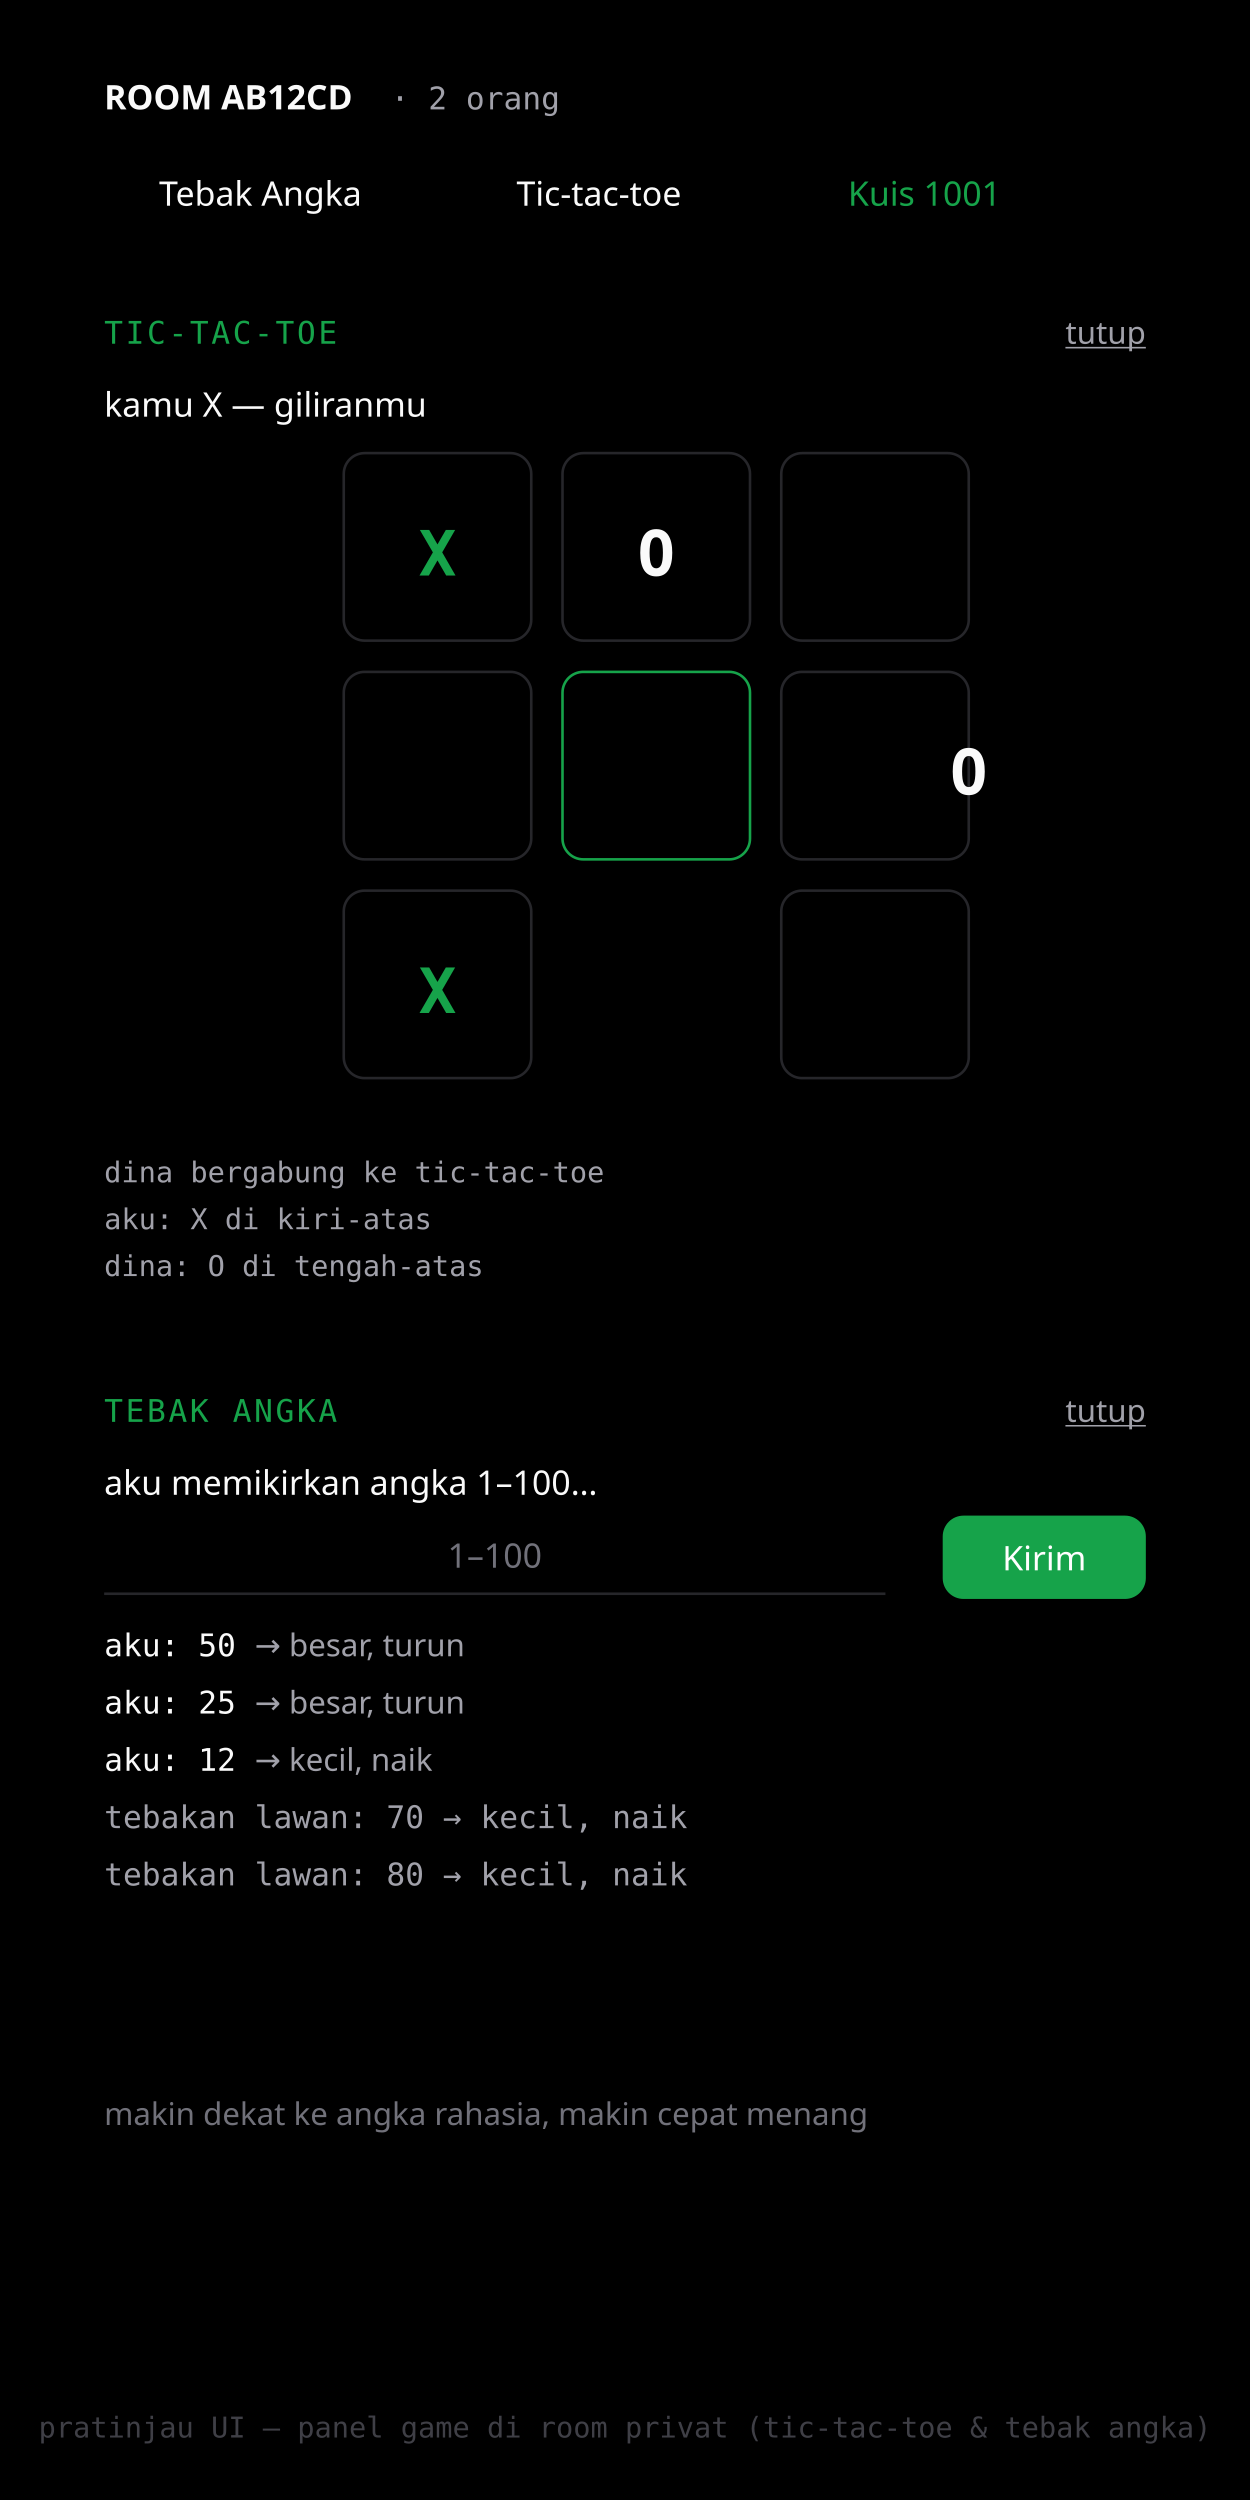
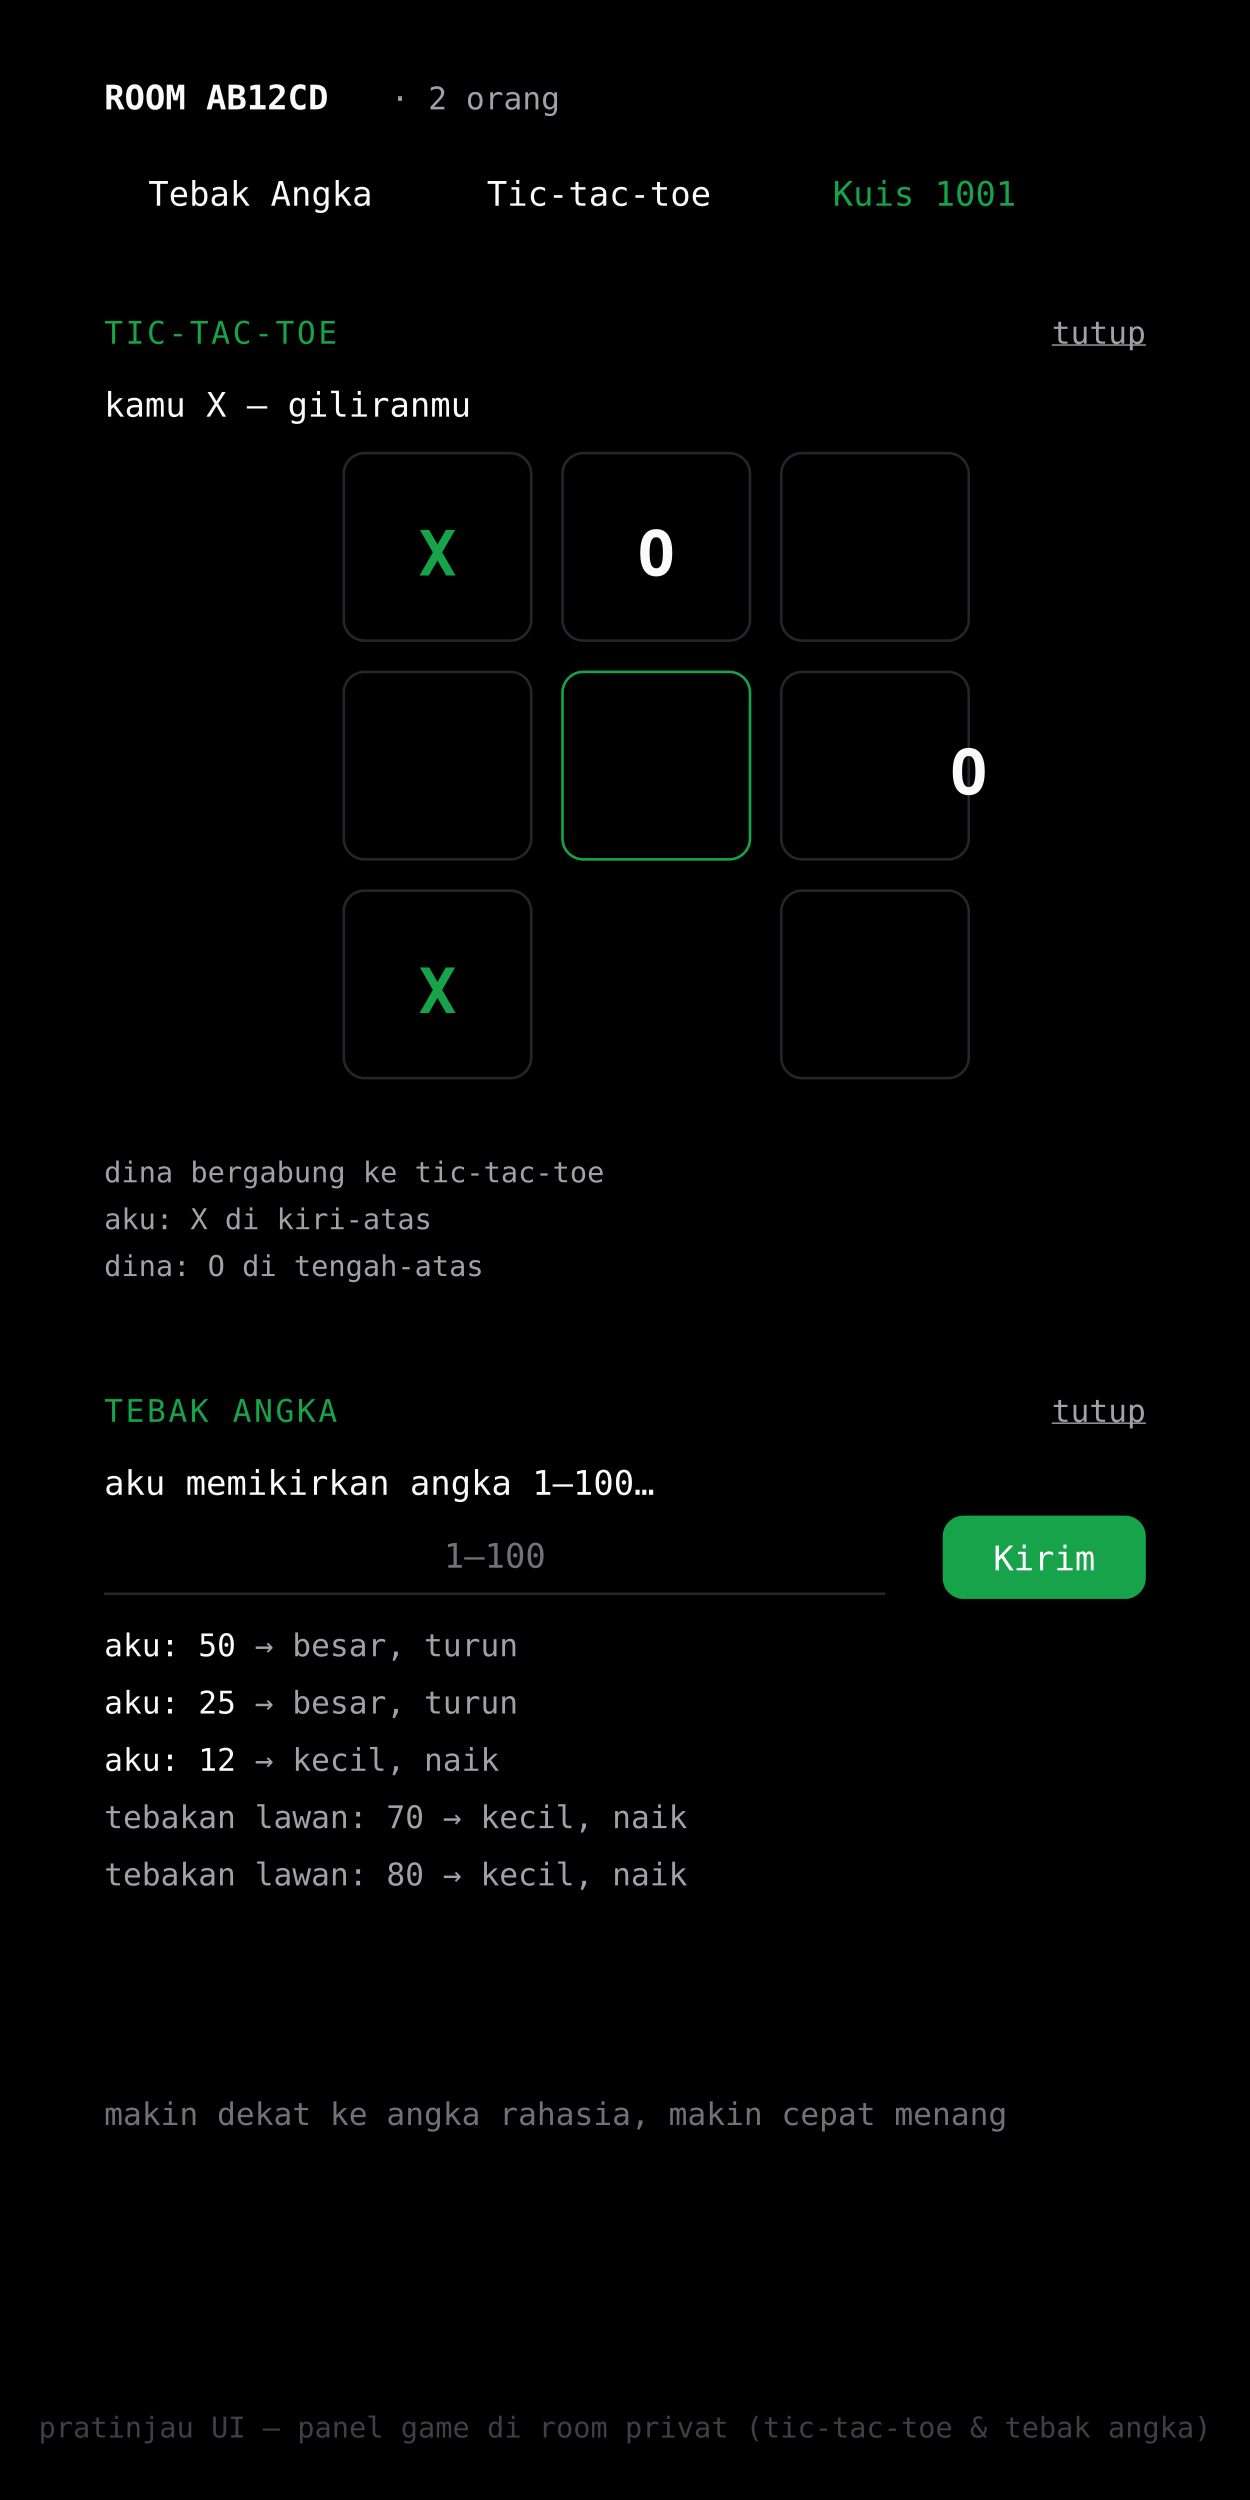
- <svg xmlns="http://www.w3.org/2000/svg" viewBox="0 0 480 960" font-family="Geist, ui-sans-serif, system-ui, sans-serif">
+ <svg xmlns="http://www.w3.org/2000/svg" viewBox="0 0 480 960" font-family="VT323, monospace">
  <rect width="480" height="960" fill="#000000" />
  <text x="40" y="42" fill="#fafafa" font-size="13" font-weight="600">ROOM AB12CD</text>
-   <text x="150" y="42" fill="#a1a1aa" font-size="12" font-family="Geist Mono, ui-monospace, monospace">· 2 orang</text>
+   <text x="150" y="42" fill="#a1a1aa" font-size="12" font-family="VT323, monospace">· 2 orang</text>
  <g transform="translate(40,58)" font-size="13" text-anchor="middle">
    <text x="60" y="21" fill="#fafafa">Tebak Angka</text>
    <text x="190" y="21" fill="#fafafa">Tic-tac-toe</text>
    <text x="315" y="21" fill="#16a34a" font-weight="500">Kuis 1001</text>
  </g>
  <g transform="translate(40,106)">
-     <text x="0" y="26" fill="#16a34a" font-size="12" letter-spacing="1" font-family="Geist Mono, ui-monospace, monospace">TIC-TAC-TOE</text>
+     <text x="0" y="26" fill="#16a34a" font-size="12" letter-spacing="1" font-family="VT323, monospace">TIC-TAC-TOE</text>
    <text x="400" y="26" fill="#a1a1aa" font-size="12" text-anchor="end" text-decoration="underline">tutup</text>
    <text x="0" y="54" fill="#fafafa" font-size="13">kamu X — giliranmu</text>
-     <g transform="translate(92,68)" font-family="Geist Mono, ui-monospace, monospace" font-size="24" font-weight="600" text-anchor="middle">
+     <g transform="translate(92,68)" font-family="VT323, monospace" font-size="24" font-weight="600" text-anchor="middle">
      <rect x="0" y="0" width="72" height="72" rx="8" fill="#000000" stroke="#26262a" />
      <text x="36" y="47" fill="#16a34a">X</text>
      <rect x="84" y="0" width="72" height="72" rx="8" fill="#000000" stroke="#26262a" />
      <text x="120" y="47" fill="#fafafa">O</text>
      <rect x="168" y="0" width="72" height="72" rx="8" fill="#000000" stroke="#26262a" />
      <rect x="0" y="84" width="72" height="72" rx="8" fill="#000000" stroke="#26262a" />
      <rect x="84" y="84" width="72" height="72" rx="8" fill="#000000" stroke="#16a34a" />
      <rect x="168" y="84" width="72" height="72" rx="8" fill="#000000" stroke="#26262a" />
      <text x="240" y="131" fill="#fafafa">O</text>
      <rect x="0" y="168" width="72" height="72" rx="8" fill="#000000" stroke="#26262a" />
      <text x="36" y="215" fill="#16a34a">X</text>
      <rect x="168" y="168" width="72" height="72" rx="8" fill="#000000" stroke="#26262a" />
    </g>
-     <g transform="translate(0,348)" font-size="11" font-family="Geist Mono, ui-monospace, monospace">
+     <g transform="translate(0,348)" font-size="11" font-family="VT323, monospace">
      <text x="0" y="0" fill="#a1a1aa">dina bergabung ke tic-tac-toe</text>
      <text x="0" y="18" fill="#a1a1aa">aku: X di kiri-atas</text>
      <text x="0" y="36" fill="#a1a1aa">dina: O di tengah-atas</text>
    </g>
  </g>
  <g transform="translate(40,520)">
-     <text x="0" y="26" fill="#16a34a" font-size="12" letter-spacing="1" font-family="Geist Mono, ui-monospace, monospace">TEBAK ANGKA</text>
+     <text x="0" y="26" fill="#16a34a" font-size="12" letter-spacing="1" font-family="VT323, monospace">TEBAK ANGKA</text>
    <text x="400" y="26" fill="#a1a1aa" font-size="12" text-anchor="end" text-decoration="underline">tutup</text>
    <text x="0" y="54" fill="#fafafa" font-size="13">aku memikirkan angka 1–100…</text>
    <text x="0" y="82" fill="#71717a" font-size="13" text-anchor="middle" transform="translate(150,0)">1–100</text>
    <line x1="0" y1="92" x2="300" y2="92" stroke="#26262a" />
    <rect x="322" y="62" width="78" height="32" rx="8" fill="#16a34a" />
    <text x="361" y="83" fill="#ffffff" font-size="13" text-anchor="middle" font-weight="500">Kirim</text>
-     <g transform="translate(0,116)" font-size="12" font-family="Geist Mono, ui-monospace, monospace">
-       <text x="0" y="0" fill="#fafafa">aku: 50 <tspan fill="#a1a1aa" font-family="Geist, sans-serif">→ besar, turun</tspan>
+     <g transform="translate(0,116)" font-size="12" font-family="VT323, monospace">
+       <text x="0" y="0" fill="#fafafa">aku: 50 <tspan fill="#a1a1aa" font-family="VT323, monospace">→ besar, turun</tspan>
      </text>
-       <text x="0" y="22" fill="#fafafa">aku: 25 <tspan fill="#a1a1aa" font-family="Geist, sans-serif">→ besar, turun</tspan>
+       <text x="0" y="22" fill="#fafafa">aku: 25 <tspan fill="#a1a1aa" font-family="VT323, monospace">→ besar, turun</tspan>
      </text>
-       <text x="0" y="44" fill="#fafafa">aku: 12 <tspan fill="#a1a1aa" font-family="Geist, sans-serif">→ kecil, naik</tspan>
+       <text x="0" y="44" fill="#fafafa">aku: 12 <tspan fill="#a1a1aa" font-family="VT323, monospace">→ kecil, naik</tspan>
      </text>
      <text x="0" y="66" fill="#a1a1aa">tebakan lawan: 70 → kecil, naik</text>
      <text x="0" y="88" fill="#a1a1aa">tebakan lawan: 80 → kecil, naik</text>
    </g>
    <text x="0" y="296" fill="#71717a" font-size="12">makin dekat ke angka rahasia, makin cepat menang</text>
  </g>
-   <text x="240" y="936" text-anchor="middle" fill="#3f3f46" font-size="11" font-family="Geist Mono, ui-monospace, monospace">pratinjau UI — panel game di room privat (tic-tac-toe &amp; tebak angka)</text>
+   <text x="240" y="936" text-anchor="middle" fill="#3f3f46" font-size="11" font-family="VT323, monospace">pratinjau UI — panel game di room privat (tic-tac-toe &amp; tebak angka)</text>
</svg>
